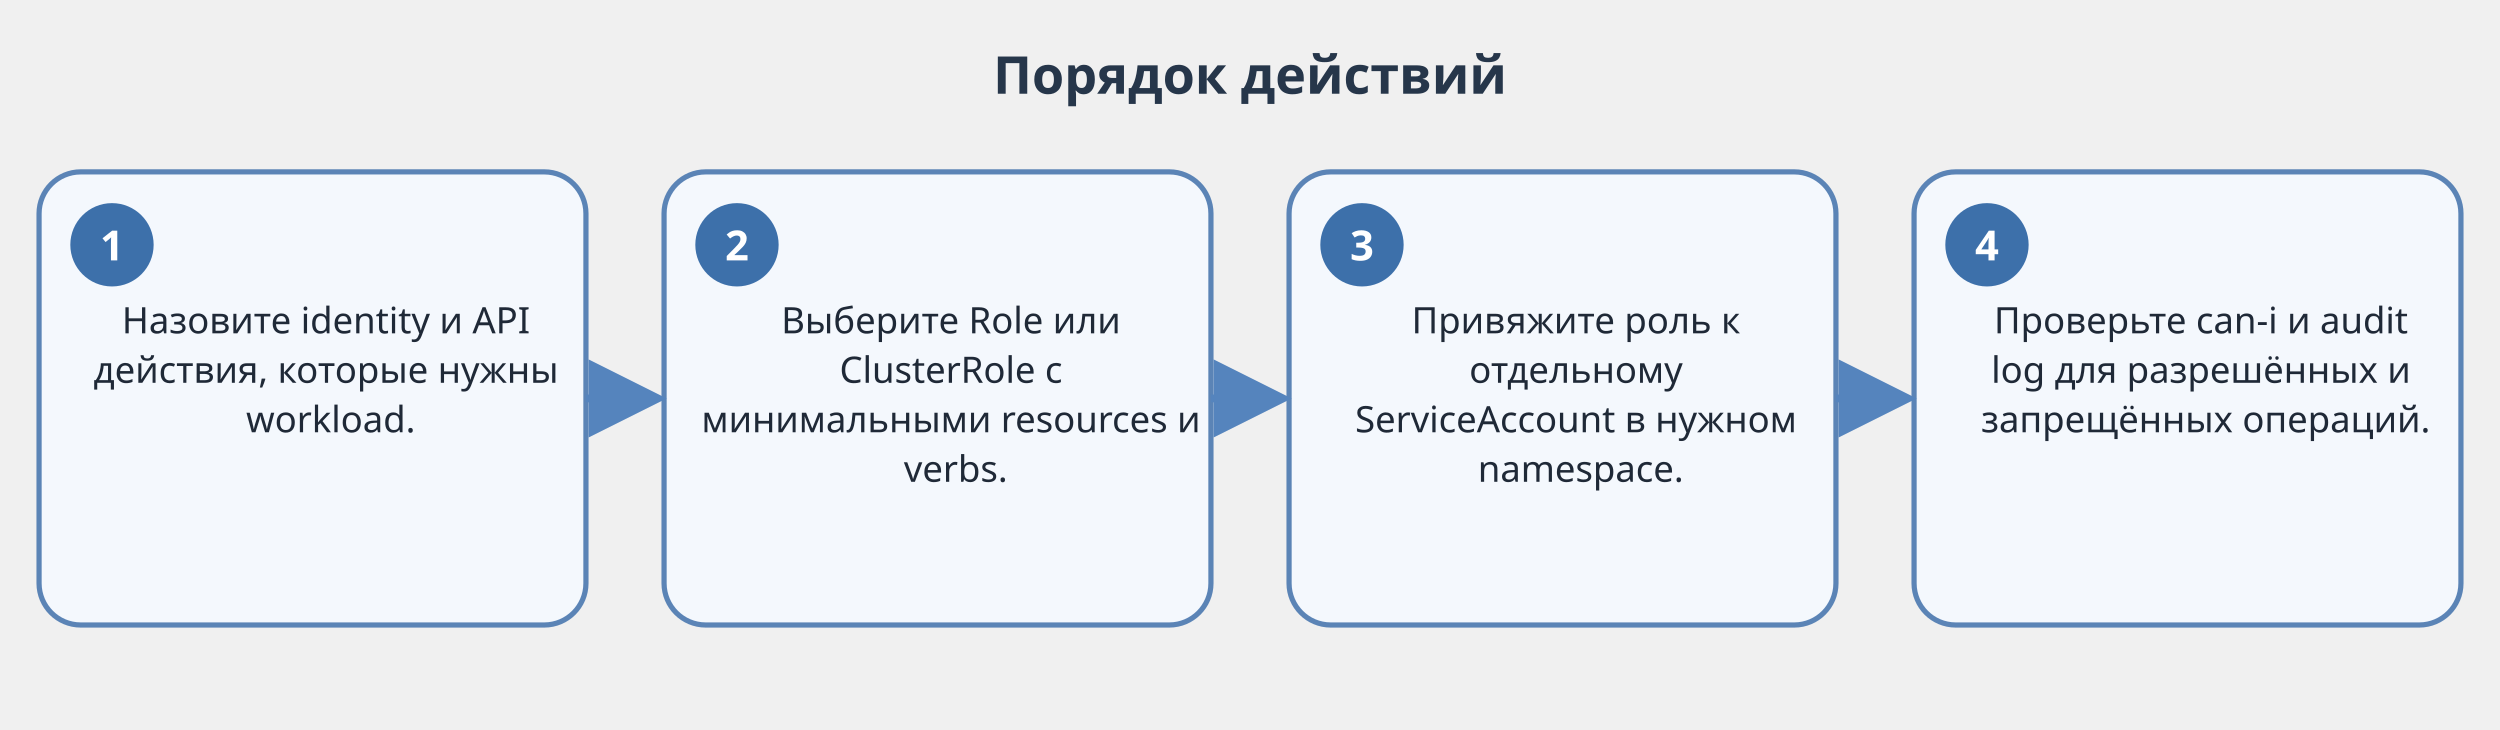
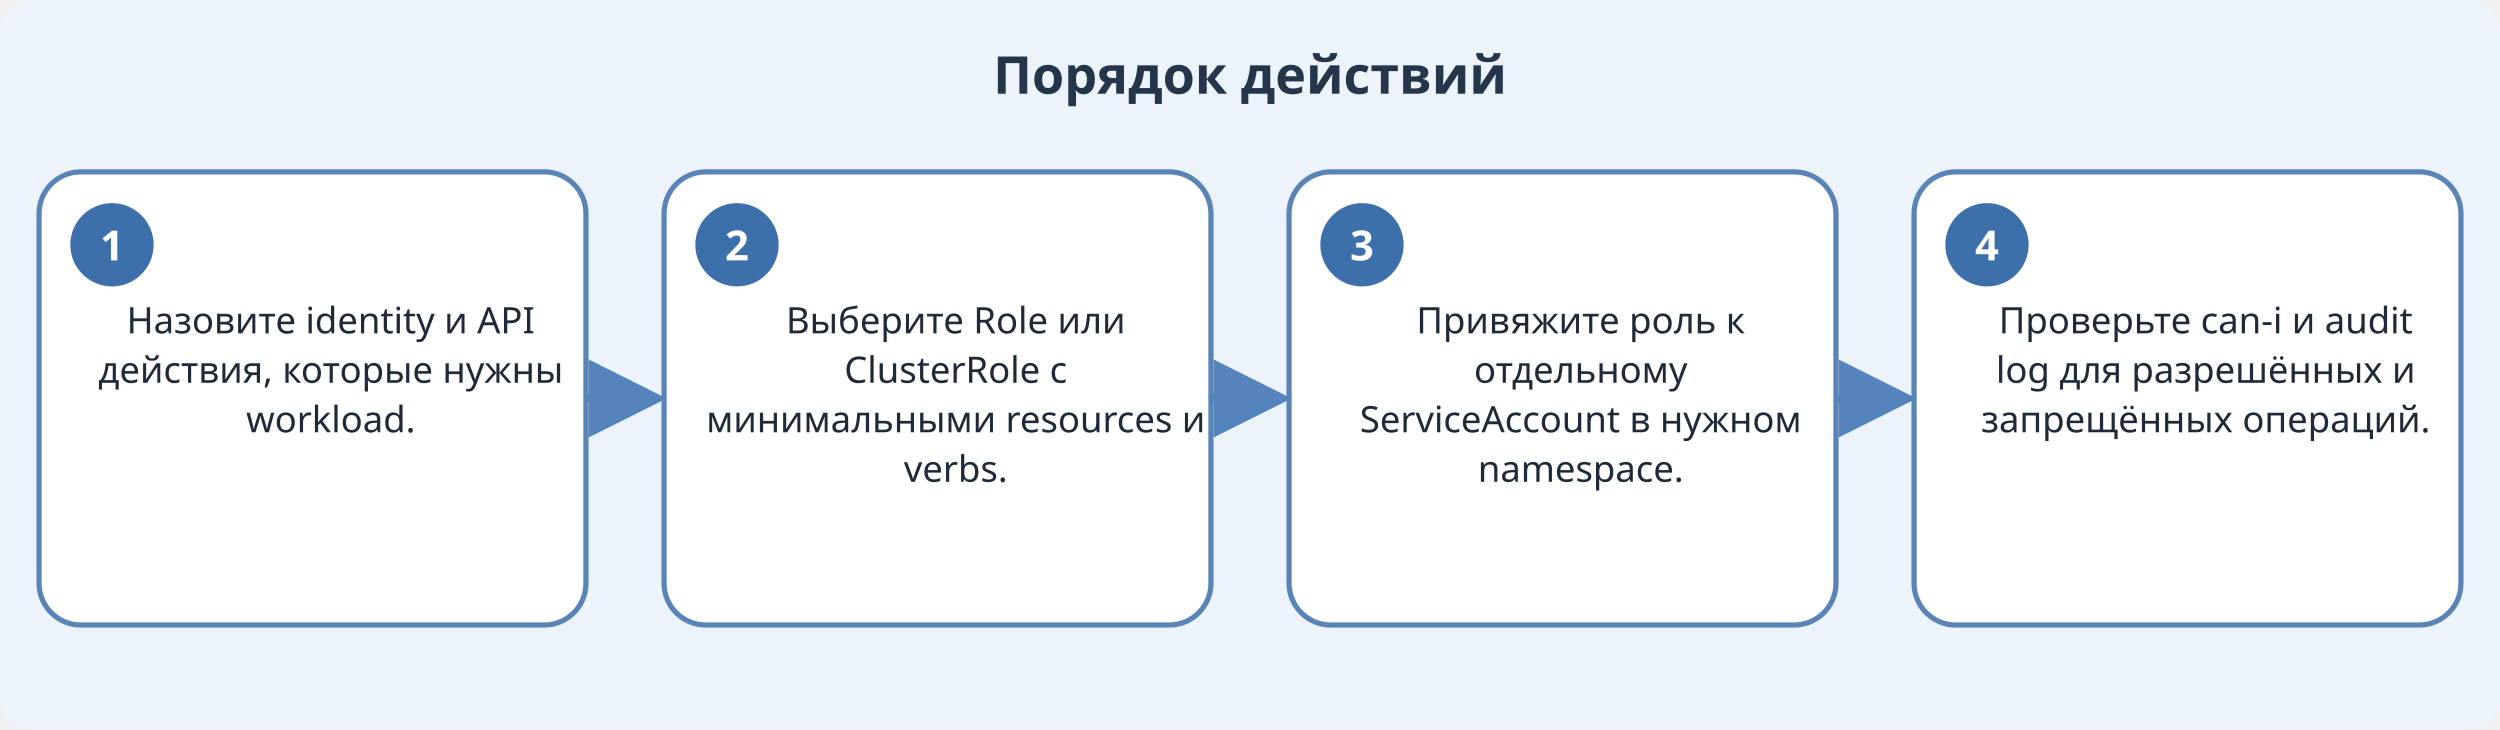
<svg xmlns="http://www.w3.org/2000/svg" width="960" height="280" viewBox="0 0 960 280" role="img" aria-labelledby="title desc">
  <defs>
    <marker id="arrow" markerWidth="10" markerHeight="10" refX="8" refY="5" orient="auto">
      <path d="M 0 0 L 10 5 L 0 10 z" fill="#5584bd" />
    </marker>
  </defs>
+   <rect id="canvas" x="0" y="0" width="960" height="280" rx="12" fill="#edf3fa" />
  <text x="480" y="36" text-anchor="middle" font-family="sans-serif" font-size="20" font-weight="700" fill="#26364a">Порядок действий</text>
-   <rect x="15" y="66" width="210" height="174" rx="16" fill="#f4f8fd" stroke="#5b84b6" stroke-width="2" />
+   <rect class="step-card" x="15" y="66" width="210" height="174" rx="16" fill="#ffffff" stroke="#5b84b6" stroke-width="2" />
  <circle cx="43" cy="94" r="16" fill="#3d70aa" />
  <text x="43" y="100" text-anchor="middle" font-family="sans-serif" font-size="16" font-weight="700" fill="#ffffff">1</text>
-   <text x="127" y="128" text-anchor="middle" font-family="sans-serif" font-size="14" fill="#1f2937">
-     <tspan x="127" dy="0">Назовите identity и API</tspan>
-     <tspan x="127" dy="19">действия, которые нужны</tspan>
-     <tspan x="127" dy="19">workload.</tspan>
-   </text>
-   <rect x="255" y="66" width="210" height="174" rx="16" fill="#f4f8fd" stroke="#5b84b6" stroke-width="2" />
+   <text class="step-label" x="127" y="128" text-anchor="middle" font-family="sans-serif" font-size="14" fill="#1f2937">Назовите identity и API</text>
+   <text class="step-label" x="127" y="147" text-anchor="middle" font-family="sans-serif" font-size="14" fill="#1f2937">действия, которые нужны</text>
+   <text class="step-label" x="127" y="166" text-anchor="middle" font-family="sans-serif" font-size="14" fill="#1f2937">workload.</text>
+   <rect class="step-card" x="255" y="66" width="210" height="174" rx="16" fill="#ffffff" stroke="#5b84b6" stroke-width="2" />
  <circle cx="283" cy="94" r="16" fill="#3d70aa" />
  <text x="283" y="100" text-anchor="middle" font-family="sans-serif" font-size="16" font-weight="700" fill="#ffffff">2</text>
-   <text x="367" y="128" text-anchor="middle" font-family="sans-serif" font-size="14" fill="#1f2937">
-     <tspan x="367" dy="0">Выберите Role или</tspan>
-     <tspan x="367" dy="19">ClusterRole с</tspan>
-     <tspan x="367" dy="19">минимальными resources и</tspan>
-     <tspan x="367" dy="19">verbs.</tspan>
-   </text>
-   <rect x="495" y="66" width="210" height="174" rx="16" fill="#f4f8fd" stroke="#5b84b6" stroke-width="2" />
+   <text class="step-label" x="367" y="128" text-anchor="middle" font-family="sans-serif" font-size="14" fill="#1f2937">Выберите Role или</text>
+   <text class="step-label" x="367" y="147" text-anchor="middle" font-family="sans-serif" font-size="14" fill="#1f2937">ClusterRole с</text>
+   <text class="step-label" x="367" y="166" text-anchor="middle" font-family="sans-serif" font-size="14" fill="#1f2937">минимальными resources и</text>
+   <text class="step-label" x="367" y="185" text-anchor="middle" font-family="sans-serif" font-size="14" fill="#1f2937">verbs.</text>
+   <rect class="step-card" x="495" y="66" width="210" height="174" rx="16" fill="#ffffff" stroke="#5b84b6" stroke-width="2" />
  <circle cx="523" cy="94" r="16" fill="#3d70aa" />
  <text x="523" y="100" text-anchor="middle" font-family="sans-serif" font-size="16" font-weight="700" fill="#ffffff">3</text>
-   <text x="607" y="128" text-anchor="middle" font-family="sans-serif" font-size="14" fill="#1f2937">
-     <tspan x="607" dy="0">Привяжите роль к</tspan>
-     <tspan x="607" dy="19">отдельному</tspan>
-     <tspan x="607" dy="19">ServiceAccount в нужном</tspan>
-     <tspan x="607" dy="19">namespace.</tspan>
-   </text>
-   <rect x="735" y="66" width="210" height="174" rx="16" fill="#f4f8fd" stroke="#5b84b6" stroke-width="2" />
+   <text class="step-label" x="607" y="128" text-anchor="middle" font-family="sans-serif" font-size="14" fill="#1f2937">Привяжите роль к</text>
+   <text class="step-label" x="607" y="147" text-anchor="middle" font-family="sans-serif" font-size="14" fill="#1f2937">отдельному</text>
+   <text class="step-label" x="607" y="166" text-anchor="middle" font-family="sans-serif" font-size="14" fill="#1f2937">ServiceAccount в нужном</text>
+   <text class="step-label" x="607" y="185" text-anchor="middle" font-family="sans-serif" font-size="14" fill="#1f2937">namespace.</text>
+   <rect class="step-card" x="735" y="66" width="210" height="174" rx="16" fill="#ffffff" stroke="#5b84b6" stroke-width="2" />
  <circle cx="763" cy="94" r="16" fill="#3d70aa" />
  <text x="763" y="100" text-anchor="middle" font-family="sans-serif" font-size="16" font-weight="700" fill="#ffffff">4</text>
-   <text x="847" y="128" text-anchor="middle" font-family="sans-serif" font-size="14" fill="#1f2937">
-     <tspan x="847" dy="0">Проверьте can-i и audit</tspan>
-     <tspan x="847" dy="19">log для разрешённых и</tspan>
-     <tspan x="847" dy="19">запрещённых операций.</tspan>
-   </text>
+   <text class="step-label" x="847" y="128" text-anchor="middle" font-family="sans-serif" font-size="14" fill="#1f2937">Проверьте can-i и audit</text>
+   <text class="step-label" x="847" y="147" text-anchor="middle" font-family="sans-serif" font-size="14" fill="#1f2937">log для разрешённых и</text>
+   <text class="step-label" x="847" y="166" text-anchor="middle" font-family="sans-serif" font-size="14" fill="#1f2937">запрещённых операций.</text>
  <line x1="225" y1="153" x2="250" y2="153" stroke="#5584bd" stroke-width="3" marker-end="url(#arrow)" />
  <line x1="465" y1="153" x2="490" y2="153" stroke="#5584bd" stroke-width="3" marker-end="url(#arrow)" />
  <line x1="705" y1="153" x2="730" y2="153" stroke="#5584bd" stroke-width="3" marker-end="url(#arrow)" />
</svg>
